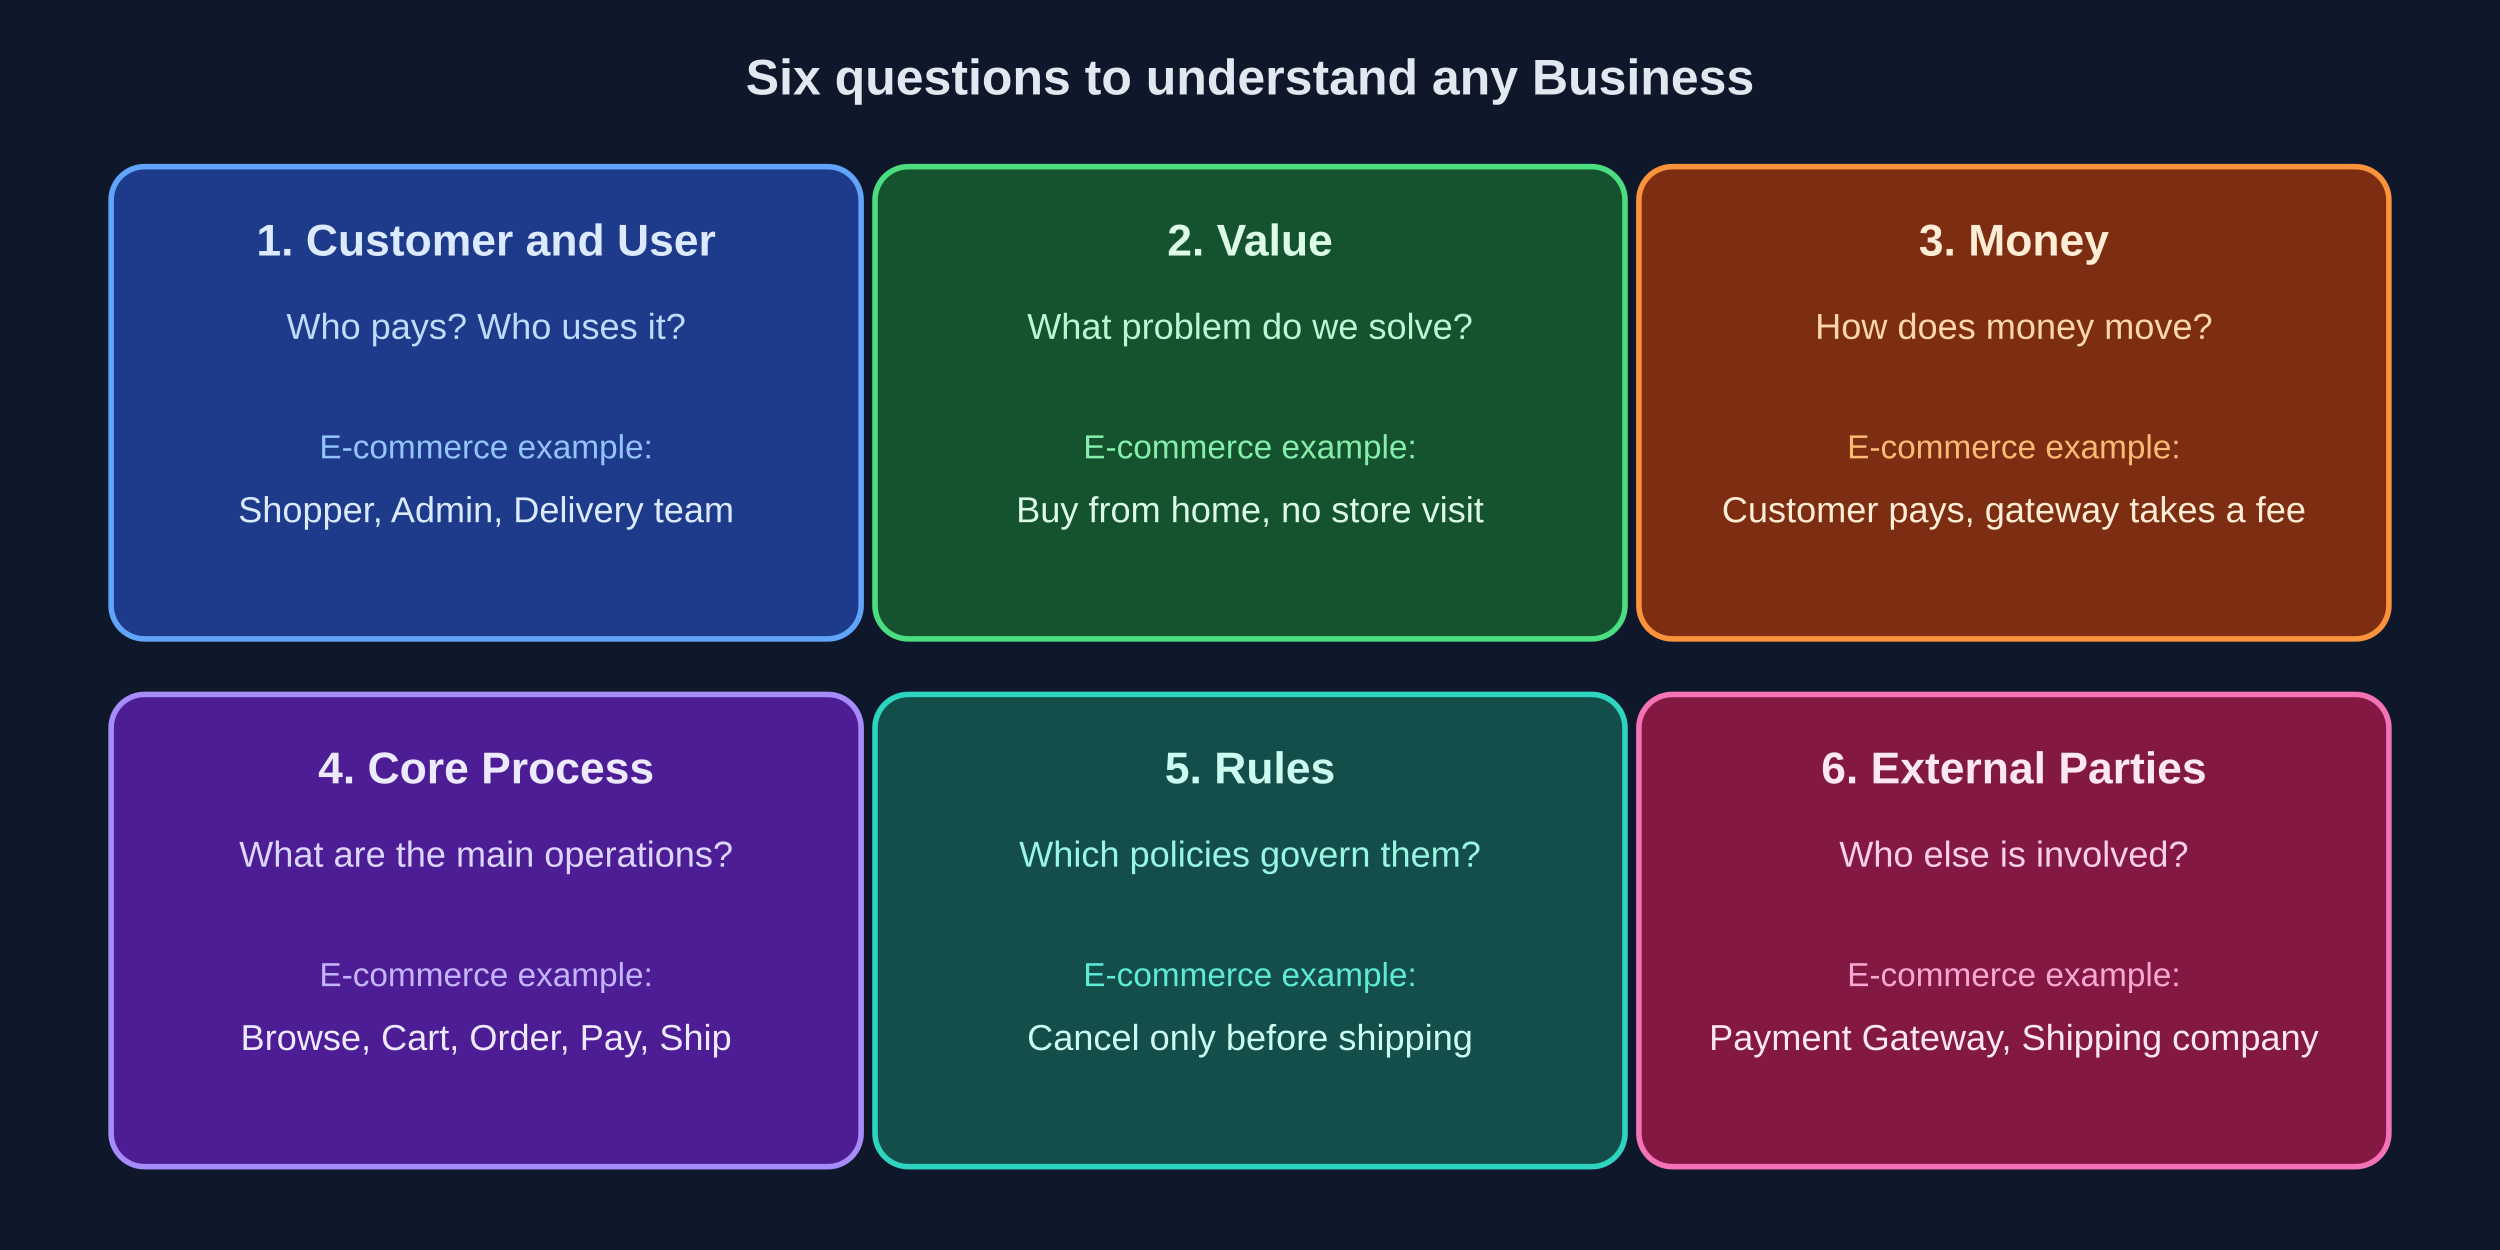
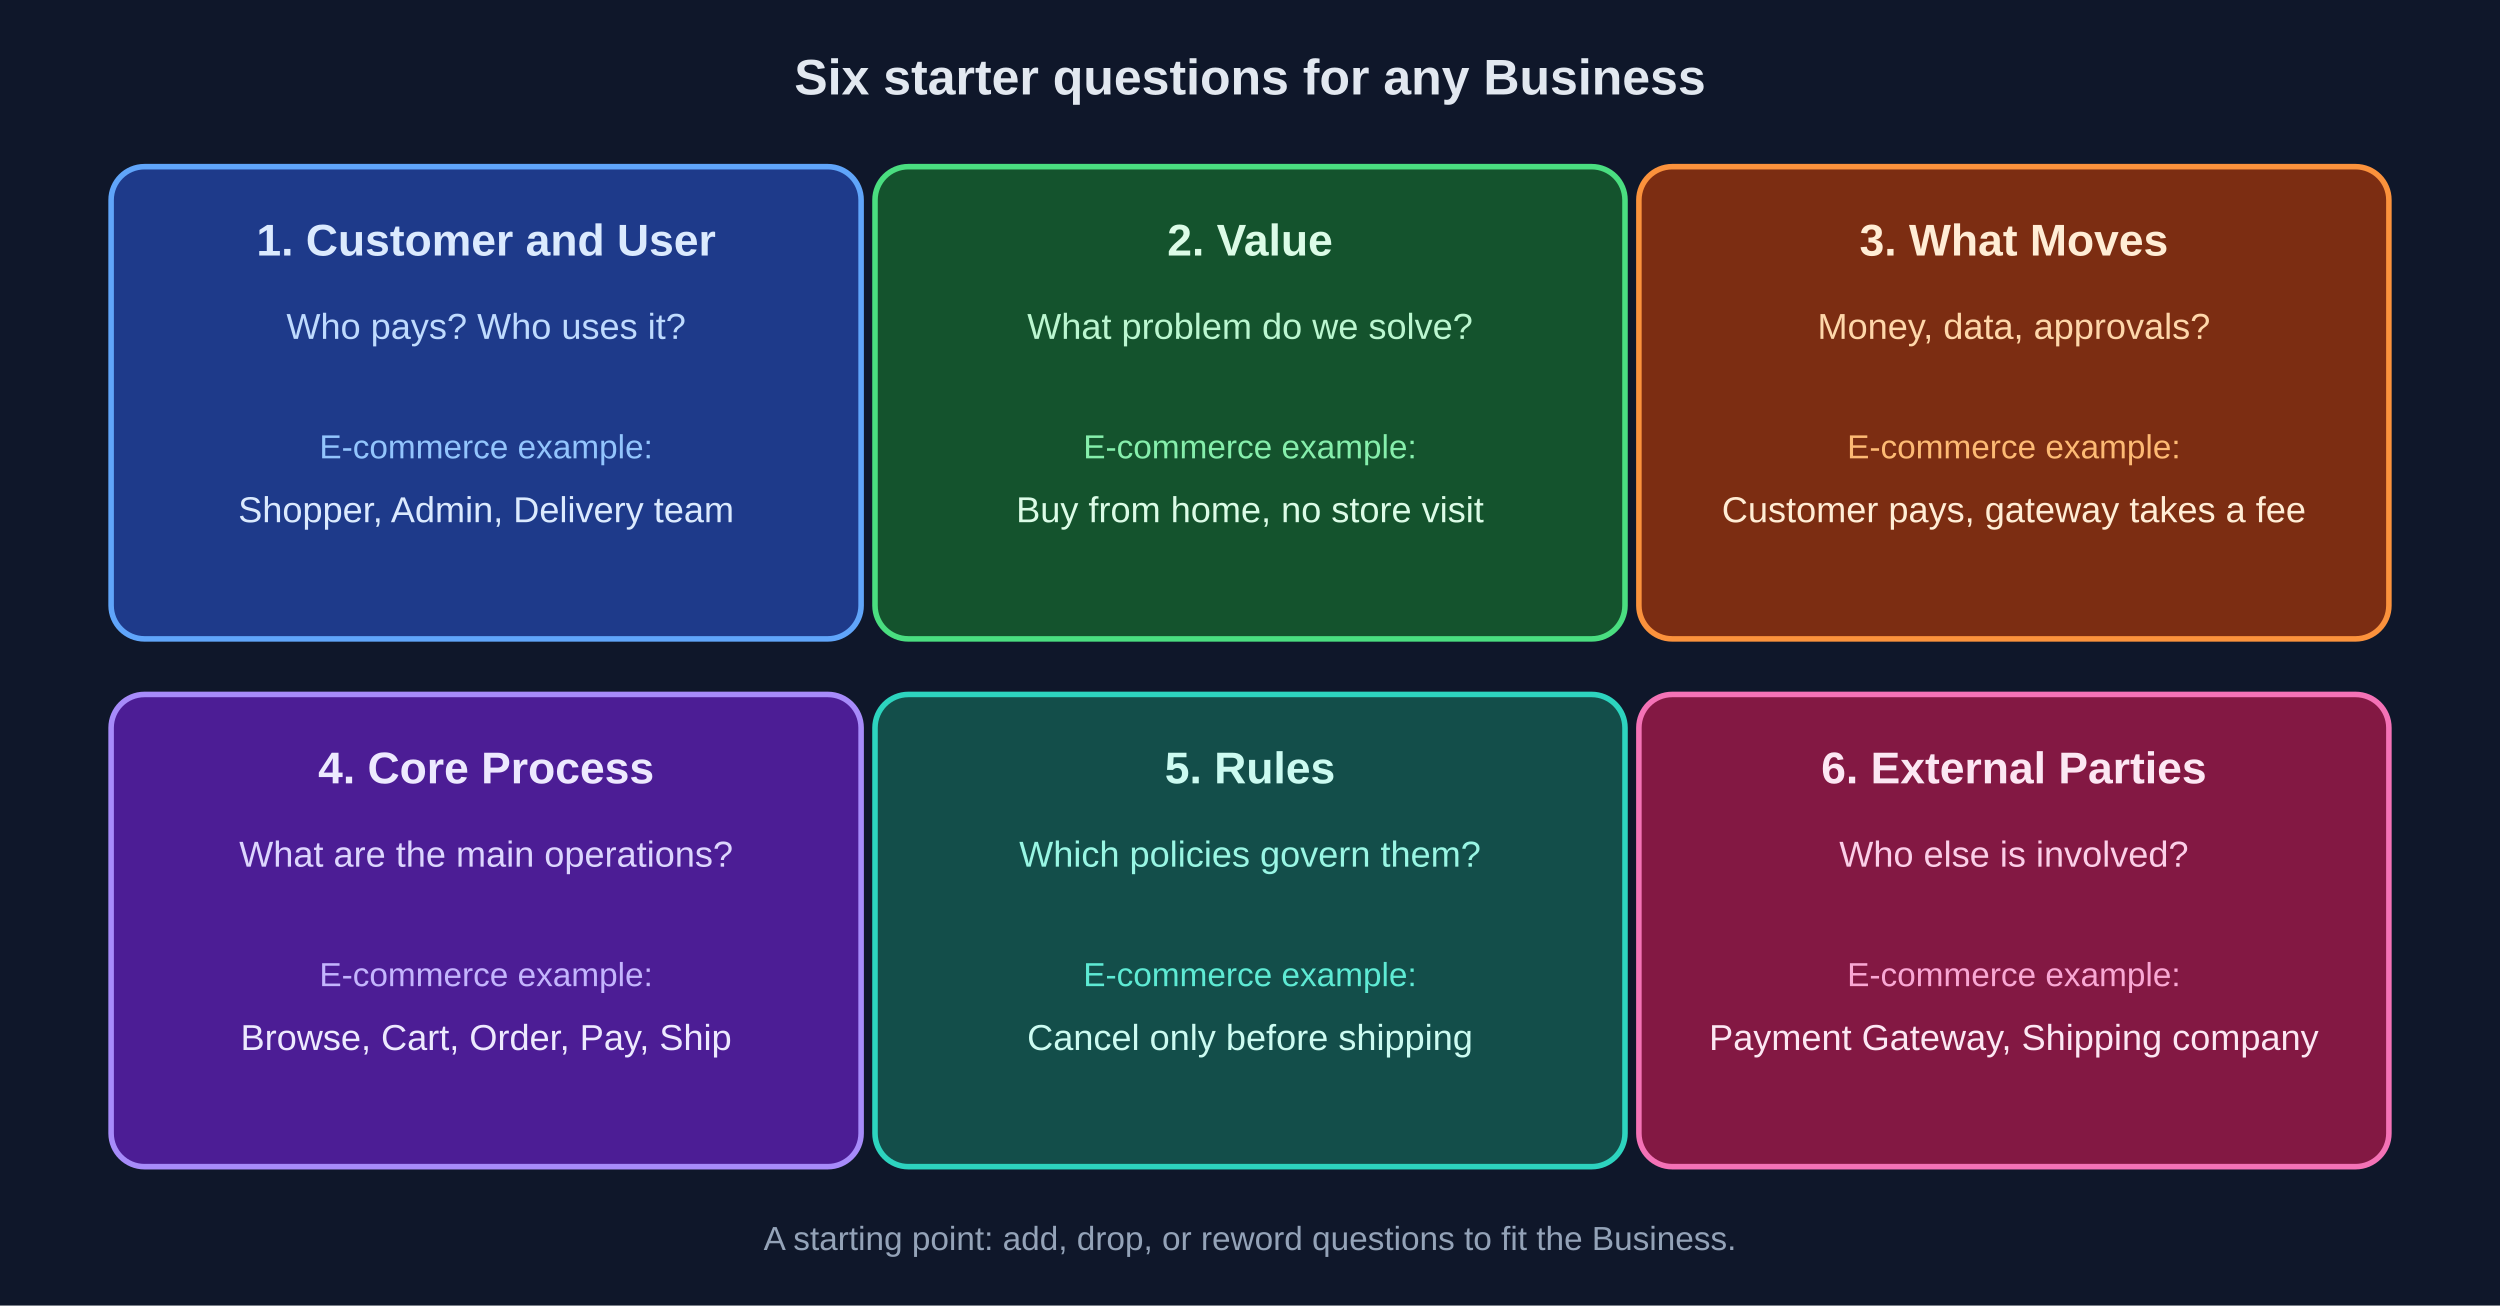
- <svg xmlns="http://www.w3.org/2000/svg" viewBox="0 0 900 450" font-family="Arial, Helvetica, sans-serif">
-   <rect width="900" height="450" fill="#0f172a" />
-   <text x="450" y="34" fill="#e2e8f0" font-size="18" font-weight="bold" text-anchor="middle">Six questions to understand any Business</text>
+ <svg xmlns="http://www.w3.org/2000/svg" viewBox="0 0 900 470" font-family="Arial, Helvetica, sans-serif">
+   <rect width="900" height="470" fill="#0f172a" />
+   <text x="450" y="34" fill="#e2e8f0" font-size="18" font-weight="bold" text-anchor="middle">Six starter questions for any Business</text>
  <rect x="40" y="60" width="270" height="170" rx="12" fill="#1e3a8a" stroke="#60a5fa" stroke-width="2" />
  <text x="175" y="92" fill="#dbeafe" font-size="16" font-weight="bold" text-anchor="middle">1. Customer and User</text>
  <text x="175" y="122" fill="#bfdbfe" font-size="13" text-anchor="middle">Who pays? Who uses it?</text>
  <text x="175" y="165" fill="#93c5fd" font-size="12" text-anchor="middle">E-commerce example:</text>
  <text x="175" y="188" fill="#dbeafe" font-size="13" text-anchor="middle">Shopper, Admin, Delivery team</text>
  <rect x="315" y="60" width="270" height="170" rx="12" fill="#14532d" stroke="#4ade80" stroke-width="2" />
  <text x="450" y="92" fill="#dcfce7" font-size="16" font-weight="bold" text-anchor="middle">2. Value</text>
  <text x="450" y="122" fill="#bbf7d0" font-size="13" text-anchor="middle">What problem do we solve?</text>
  <text x="450" y="165" fill="#86efac" font-size="12" text-anchor="middle">E-commerce example:</text>
  <text x="450" y="188" fill="#dcfce7" font-size="13" text-anchor="middle">Buy from home, no store visit</text>
  <rect x="590" y="60" width="270" height="170" rx="12" fill="#7c2d12" stroke="#fb923c" stroke-width="2" />
-   <text x="725" y="92" fill="#ffedd5" font-size="16" font-weight="bold" text-anchor="middle">3. Money</text>
-   <text x="725" y="122" fill="#fed7aa" font-size="13" text-anchor="middle">How does money move?</text>
+   <text x="725" y="92" fill="#ffedd5" font-size="16" font-weight="bold" text-anchor="middle">3. What Moves</text>
+   <text x="725" y="122" fill="#fed7aa" font-size="13" text-anchor="middle">Money, data, approvals?</text>
  <text x="725" y="165" fill="#fdba74" font-size="12" text-anchor="middle">E-commerce example:</text>
  <text x="725" y="188" fill="#ffedd5" font-size="13" text-anchor="middle">Customer pays, gateway takes a fee</text>
  <rect x="40" y="250" width="270" height="170" rx="12" fill="#4c1d95" stroke="#a78bfa" stroke-width="2" />
  <text x="175" y="282" fill="#ede9fe" font-size="16" font-weight="bold" text-anchor="middle">4. Core Process</text>
  <text x="175" y="312" fill="#ddd6fe" font-size="13" text-anchor="middle">What are the main operations?</text>
  <text x="175" y="355" fill="#c4b5fd" font-size="12" text-anchor="middle">E-commerce example:</text>
  <text x="175" y="378" fill="#ede9fe" font-size="13" text-anchor="middle">Browse, Cart, Order, Pay, Ship</text>
  <rect x="315" y="250" width="270" height="170" rx="12" fill="#134e4a" stroke="#2dd4bf" stroke-width="2" />
  <text x="450" y="282" fill="#ccfbf1" font-size="16" font-weight="bold" text-anchor="middle">5. Rules</text>
  <text x="450" y="312" fill="#99f6e4" font-size="13" text-anchor="middle">Which policies govern them?</text>
  <text x="450" y="355" fill="#5eead4" font-size="12" text-anchor="middle">E-commerce example:</text>
  <text x="450" y="378" fill="#ccfbf1" font-size="13" text-anchor="middle">Cancel only before shipping</text>
  <rect x="590" y="250" width="270" height="170" rx="12" fill="#831843" stroke="#f472b6" stroke-width="2" />
  <text x="725" y="282" fill="#fce7f3" font-size="16" font-weight="bold" text-anchor="middle">6. External Parties</text>
  <text x="725" y="312" fill="#fbcfe8" font-size="13" text-anchor="middle">Who else is involved?</text>
  <text x="725" y="355" fill="#f9a8d4" font-size="12" text-anchor="middle">E-commerce example:</text>
  <text x="725" y="378" fill="#fce7f3" font-size="13" text-anchor="middle">Payment Gateway, Shipping company</text>
+   <text x="450" y="450" fill="#94a3b8" font-size="12" text-anchor="middle">A starting point: add, drop, or reword questions to fit the Business.</text>
</svg>
